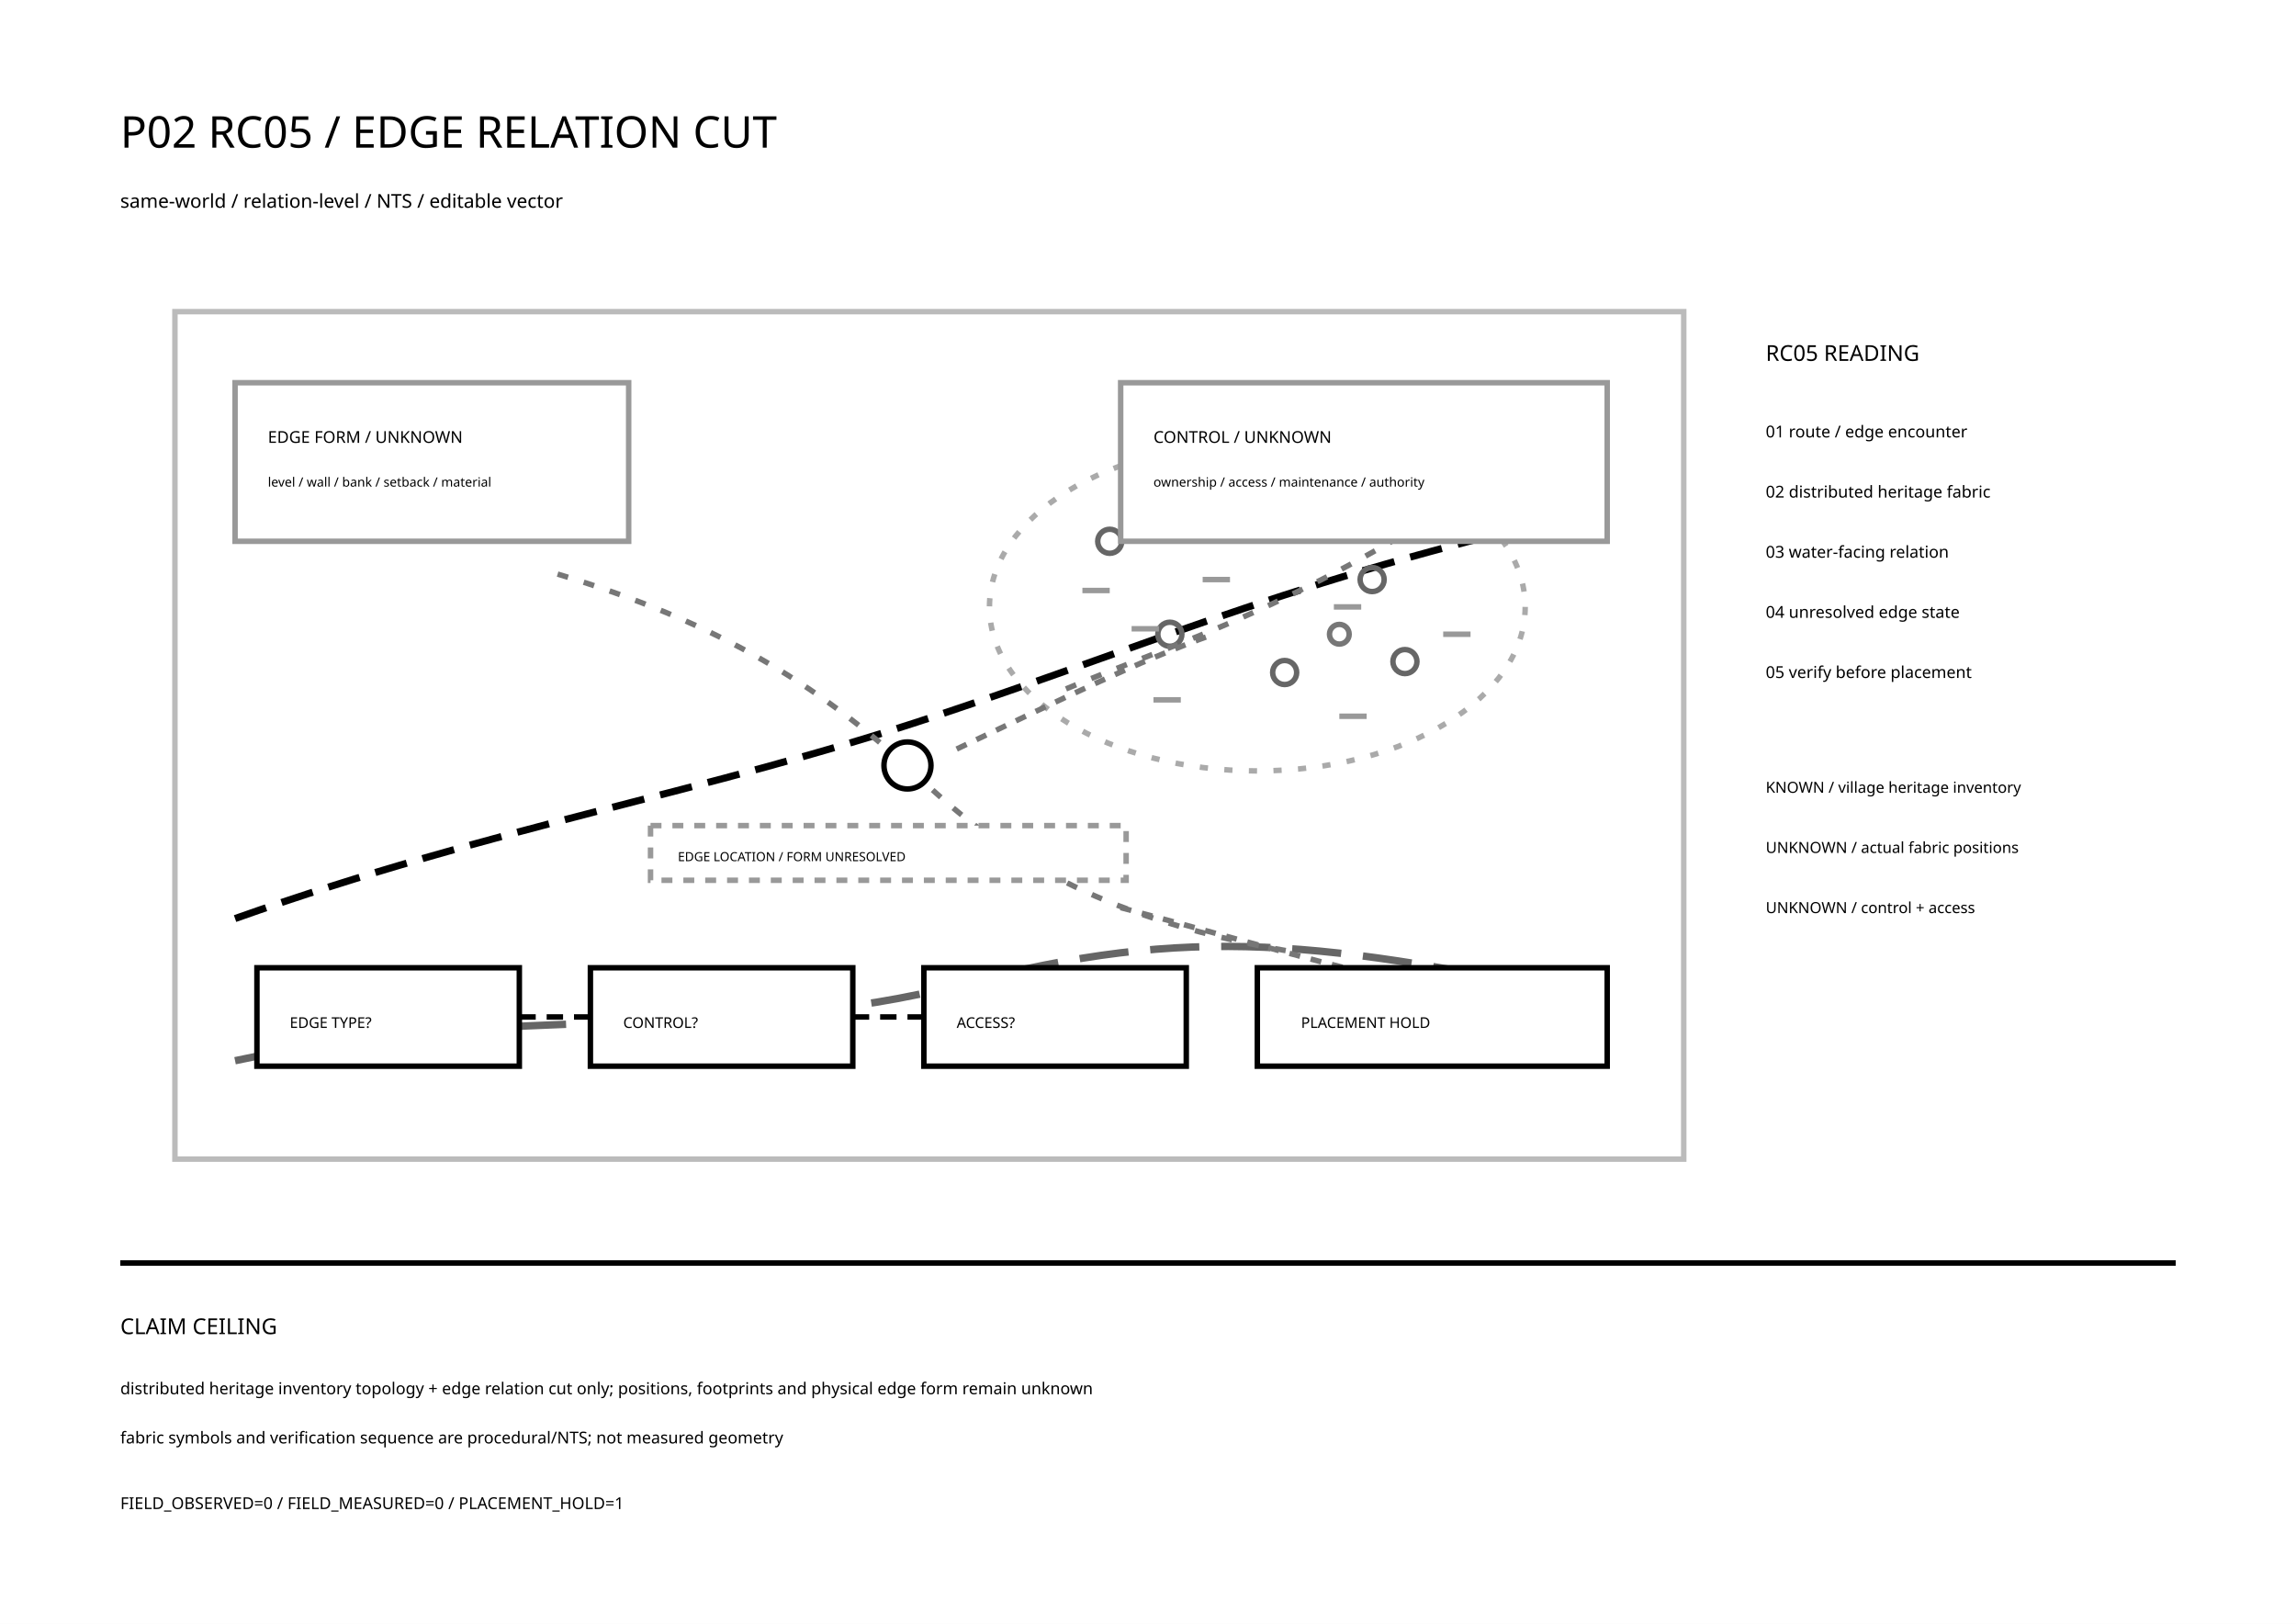
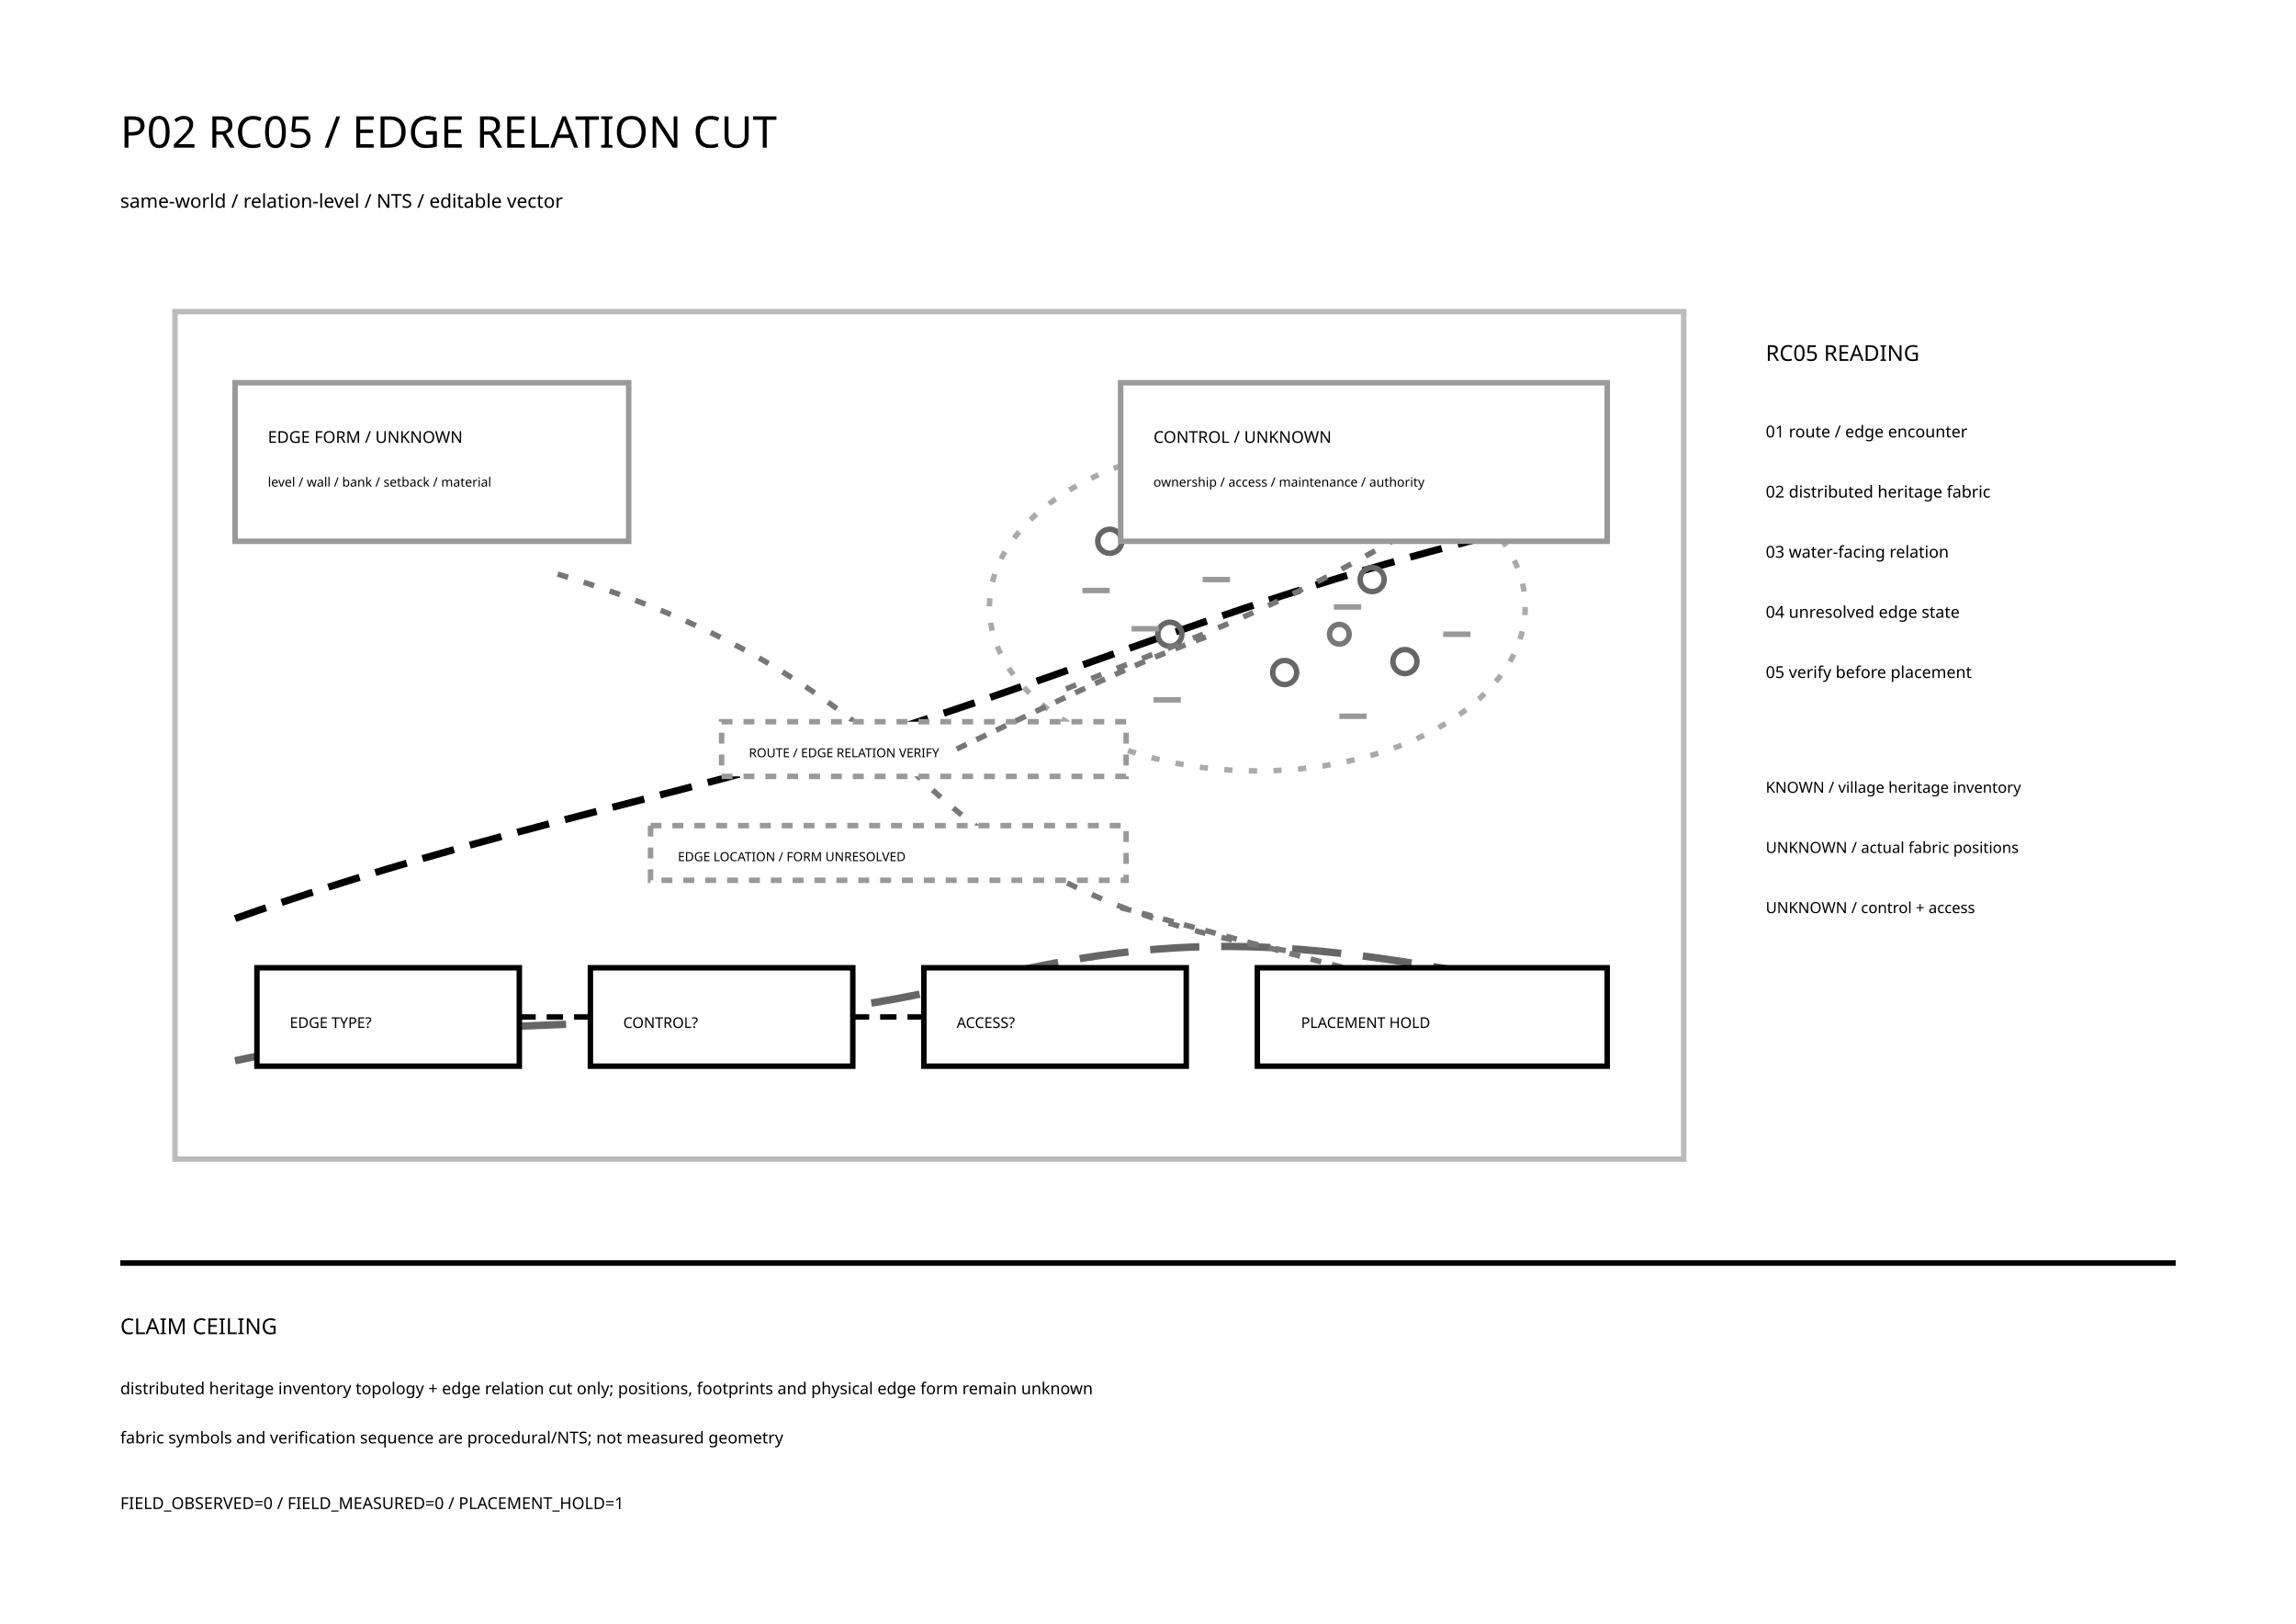
<svg xmlns="http://www.w3.org/2000/svg" width="420mm" height="297mm" viewBox="0 0 420 297">
  <rect width="420" height="297" fill="white" />
  <g id="L00-FRAME" font-family="sans-serif">
    <text x="22" y="27" font-size="8">P02 RC05 / EDGE RELATION CUT</text>
    <text x="22" y="38" font-size="3.5">same-world / relation-level / NTS / editable vector</text>
  </g>
  <g id="L08-FIELD">
    <rect x="32" y="57" width="276" height="155" fill="none" stroke="#bbb" />
  </g>
  <g id="L10-RELATIONS" fill="none">
    <path id="REL-ROUTE-PRIMARY-01" d="M43 168 C91 151 129 145 171 131 S239 105 294 93" stroke="black" stroke-width="1.3" stroke-dasharray="6 3" />
    <path id="REL-WATER-01" d="M43 194 C94 183 134 191 176 180 S242 172 294 183" stroke="#666" stroke-width="1.35" stroke-dasharray="9 4" />
  </g>
  <g id="L11-HERITAGE-FABRIC" fill="none">
    <ellipse id="RC05-HERITAGE-FABRIC-EXTENT-NTS" cx="230" cy="111" rx="49" ry="30" stroke="#aaa" stroke-dasharray="1.5 3" />
    <g id="RC05-PROTECTED-UNITS-NTS" stroke="#666">
      <circle cx="203" cy="99" r="2.2" />
      <circle cx="218" cy="91" r="2.2" />
      <circle cx="236" cy="96" r="2.2" />
      <circle cx="251" cy="106" r="2.2" />
      <circle cx="214" cy="116" r="2.2" />
      <circle cx="235" cy="123" r="2.2" />
      <circle cx="257" cy="121" r="2.2" />
    </g>
    <g id="RC05-ANCIENT-RESIDENCE-FABRIC-NTS" stroke="#999">
      <path d="M198 108h5m8 20h5m28-17h5m-4-24h5m-30 19h5m20 25h5m-43-16h5m52 1h5" />
    </g>
    <g id="RC05-LANE-WELL-TREE-FABRIC-NTS" stroke="#777">
      <path d="M195 126 C214 118 232 113 263 94" stroke-dasharray="2 3" />
      <circle cx="245" cy="116" r="1.8" />
      <path d="M207 93v5m-2-2h4" />
    </g>
  </g>
  <g id="L15-EDGE" font-family="sans-serif">
    <path id="RC05-EDGE-INTERFACE-QUESTION" d="M102 105 C132 114 151 126 169 143 S207 169 236 174" fill="none" stroke="#777" stroke-dasharray="2 3" />
    <g id="RC05-EDGE-UNCERTAINTY-STATE" font-family="sans-serif">
      <rect x="119" y="151" width="87" height="10" fill="white" stroke="#999" stroke-dasharray="2 2" />
      <text x="124" y="157.5" font-size="2.3">EDGE LOCATION / FORM UNRESOLVED</text>
    </g>
-     <circle id="RC05-ROUTE-EDGE-ENCOUNTER" cx="166" cy="140" r="4.3" fill="white" stroke="black" />
+     <g id="RC05-ROUTE-EDGE-RELATION-STATE" font-family="sans-serif">
+       <rect x="132" y="132" width="74" height="10" fill="white" stroke="#999" stroke-dasharray="2 2" />
+       <text x="137" y="138.5" font-size="2.3">ROUTE / EDGE RELATION VERIFY</text>
+     </g>
    <path id="RC05-HERITAGE-FABRIC-EDGE-RELATION" d="M175 137 C194 128 208 121 222 116" fill="none" stroke="#777" stroke-dasharray="2 2" />
    <path id="RC05-WATER-EDGE-RELATION" d="M205 166 C224 171 244 177 263 181" fill="none" stroke="#777" stroke-dasharray="2 2" />
  </g>
  <g id="L18-VERIFICATION" font-family="sans-serif">
    <rect id="RC05-EDGE-TYPE-VERIFY" x="47" y="177" width="48" height="18" fill="white" stroke="black" />
    <text x="53" y="188" font-size="2.7">EDGE TYPE?</text>
    <rect id="RC05-CONTROL-VERIFY" x="108" y="177" width="48" height="18" fill="white" stroke="black" />
    <text x="114" y="188" font-size="2.7">CONTROL?</text>
    <rect id="RC05-ACCESS-VERIFY" x="169" y="177" width="48" height="18" fill="white" stroke="black" />
    <text x="175" y="188" font-size="2.7">ACCESS?</text>
    <path id="RC05-VERIFY-SEQUENCE" d="M95 186 H108 M156 186 H169" fill="none" stroke="black" stroke-dasharray="3 2" />
    <rect id="RC05-PLACEMENT-HOLD" x="230" y="177" width="64" height="18" fill="white" stroke="black" />
    <text x="238" y="188" font-size="2.7">PLACEMENT HOLD</text>
  </g>
  <g id="L20-STATE" font-family="sans-serif">
    <rect x="43" y="70" width="72" height="29" fill="white" stroke="#999" />
    <text x="49" y="81" font-size="3">EDGE FORM / UNKNOWN</text>
    <text x="49" y="89" font-size="2.35">level / wall / bank / setback / material</text>
    <rect x="205" y="70" width="89" height="29" fill="white" stroke="#999" />
    <text x="211" y="81" font-size="3">CONTROL / UNKNOWN</text>
    <text x="211" y="89" font-size="2.35">ownership / access / maintenance / authority</text>
  </g>
  <g id="L30-READING" font-family="sans-serif">
    <text x="323" y="66" font-size="4">RC05 READING</text>
    <text x="323" y="80" font-size="3">01 route / edge encounter</text>
    <text x="323" y="91" font-size="3">02 distributed heritage fabric</text>
    <text x="323" y="102" font-size="3">03 water-facing relation</text>
    <text x="323" y="113" font-size="3">04 unresolved edge state</text>
    <text x="323" y="124" font-size="3">05 verify before placement</text>
    <text x="323" y="145" font-size="2.8">KNOWN / village heritage inventory</text>
    <text x="323" y="156" font-size="2.8">UNKNOWN / actual fabric positions</text>
    <text x="323" y="167" font-size="2.8">UNKNOWN / control + access</text>
  </g>
  <g id="L40-CLAIM" font-family="sans-serif">
    <line x1="22" y1="231" x2="398" y2="231" stroke="black" />
    <text x="22" y="244" font-size="4">CLAIM CEILING</text>
    <text x="22" y="255" font-size="3">distributed heritage inventory topology + edge relation cut only; positions, footprints and physical edge form remain unknown</text>
    <text x="22" y="264" font-size="3">fabric symbols and verification sequence are procedural/NTS; not measured geometry</text>
    <text x="22" y="276" font-size="3">FIELD_OBSERVED=0 / FIELD_MEASURED=0 / PLACEMENT_HOLD=1</text>
  </g>
</svg>
